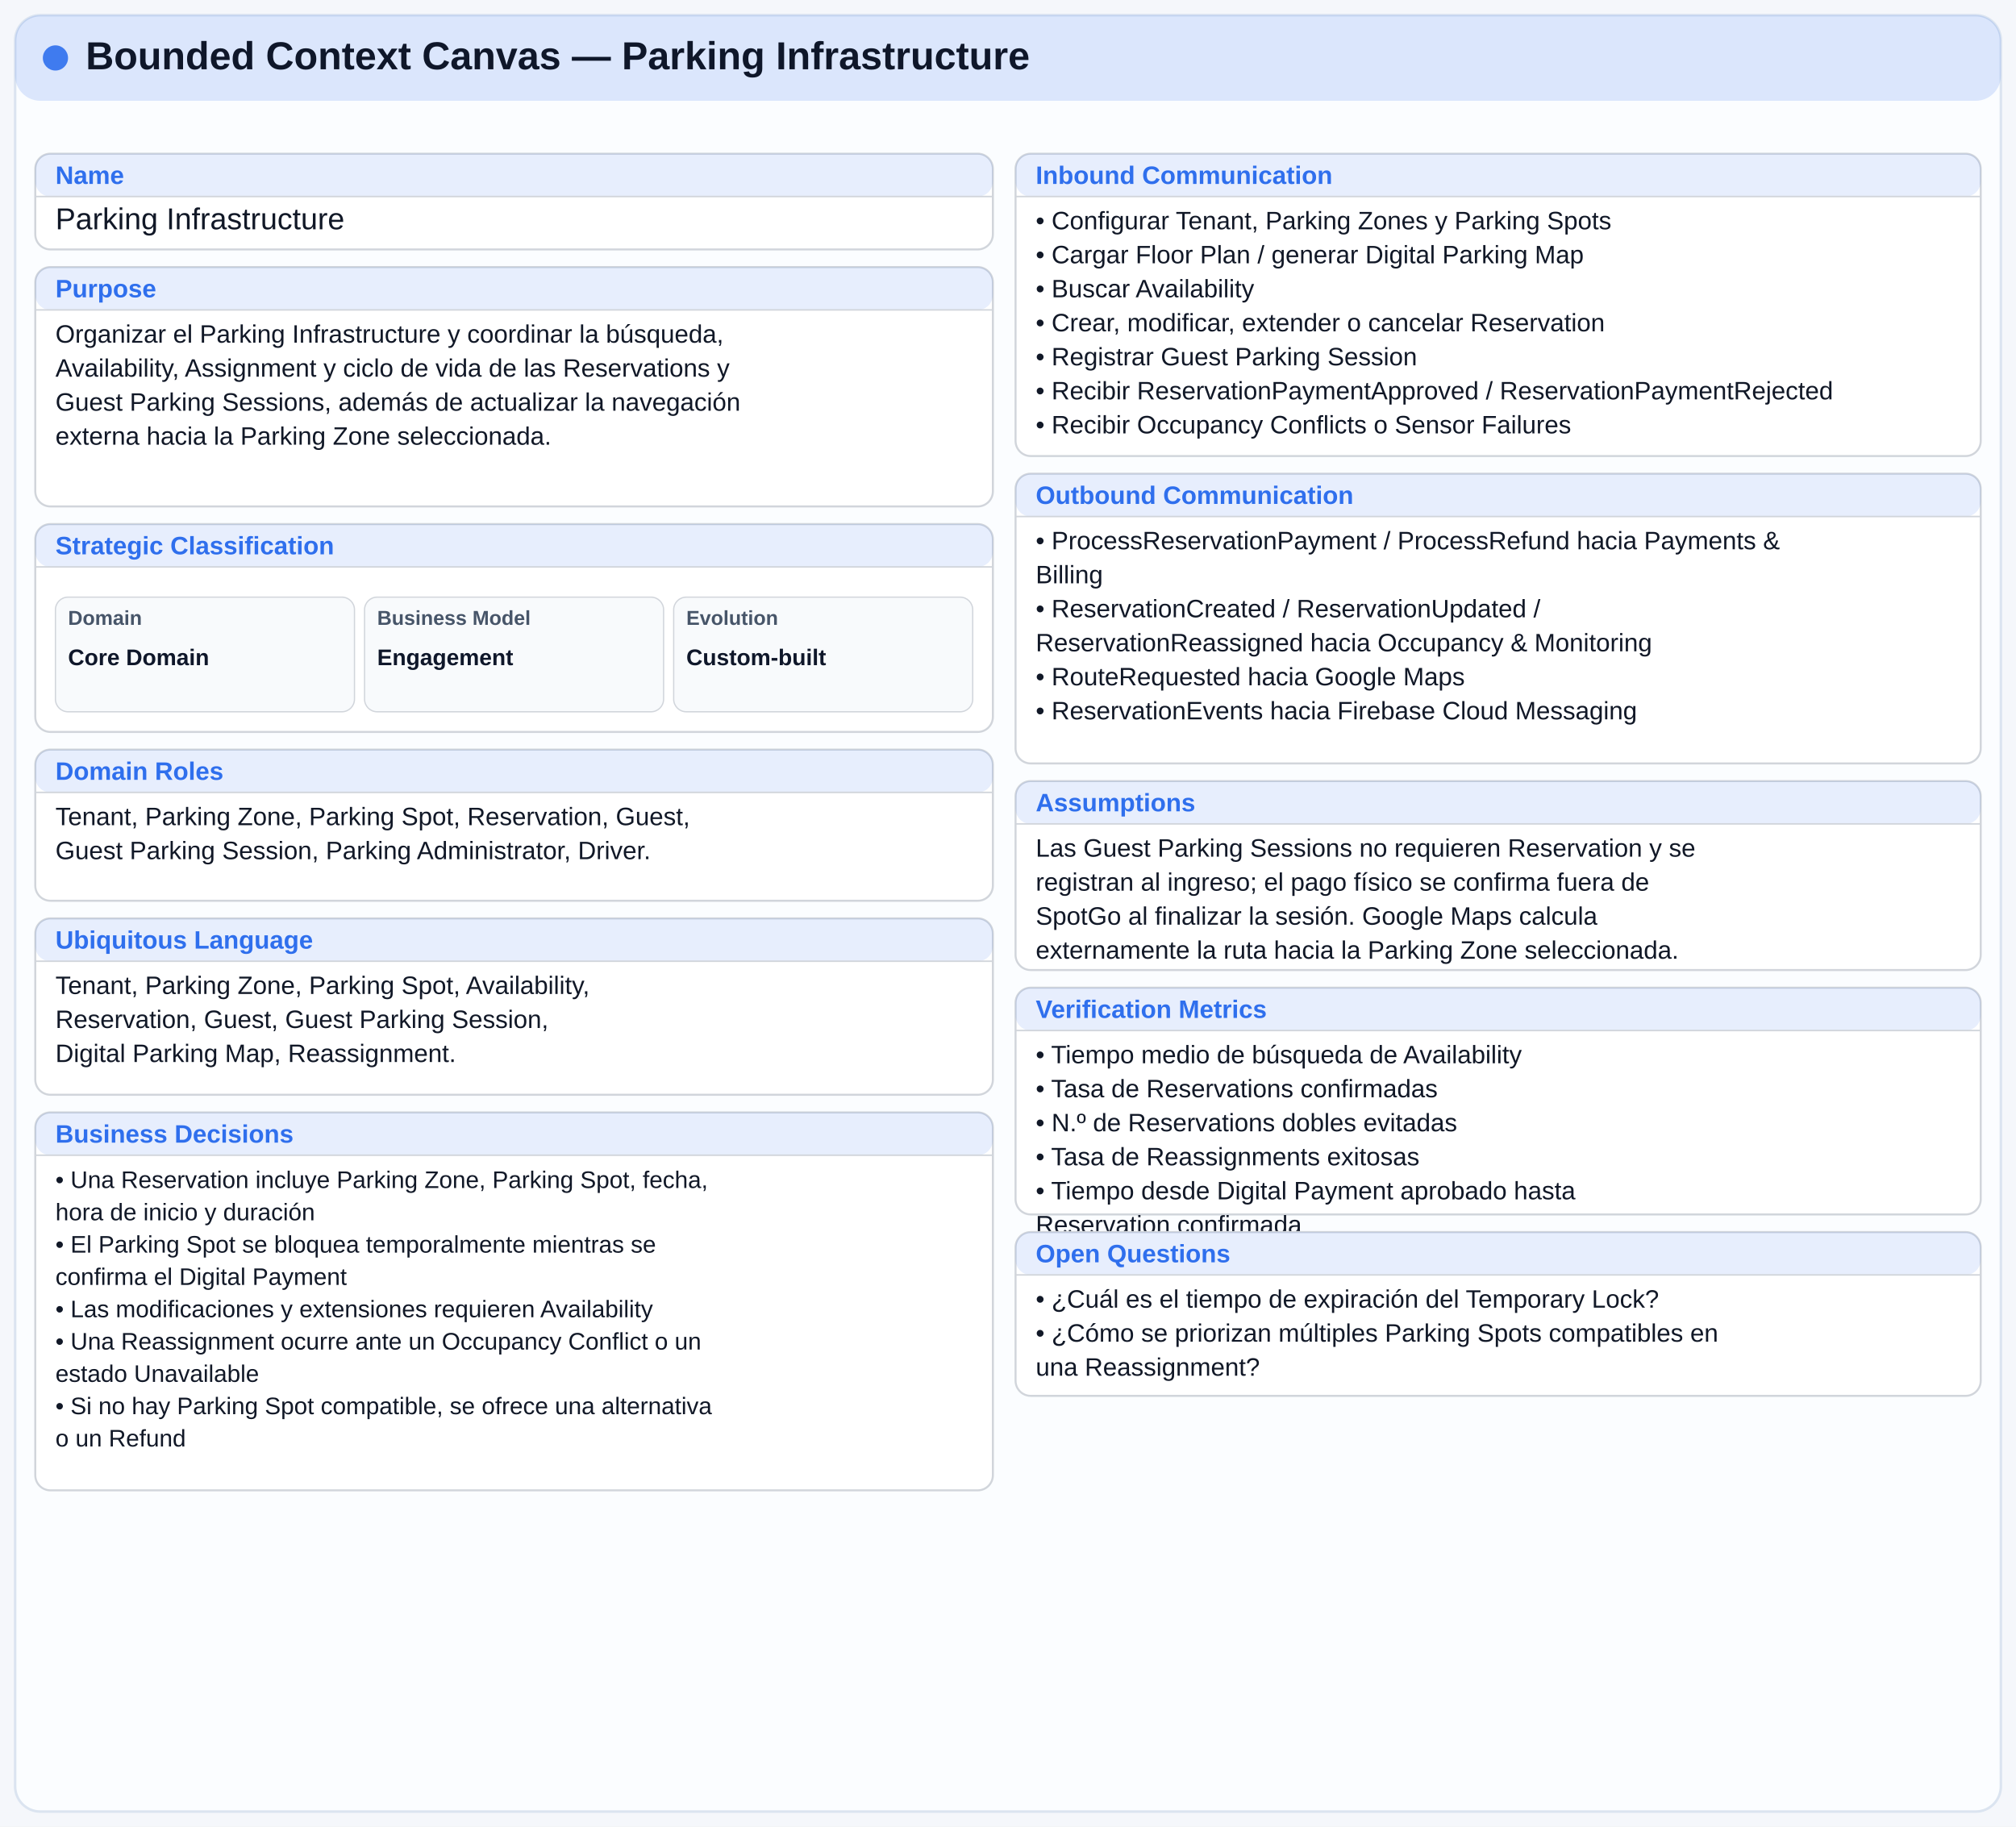
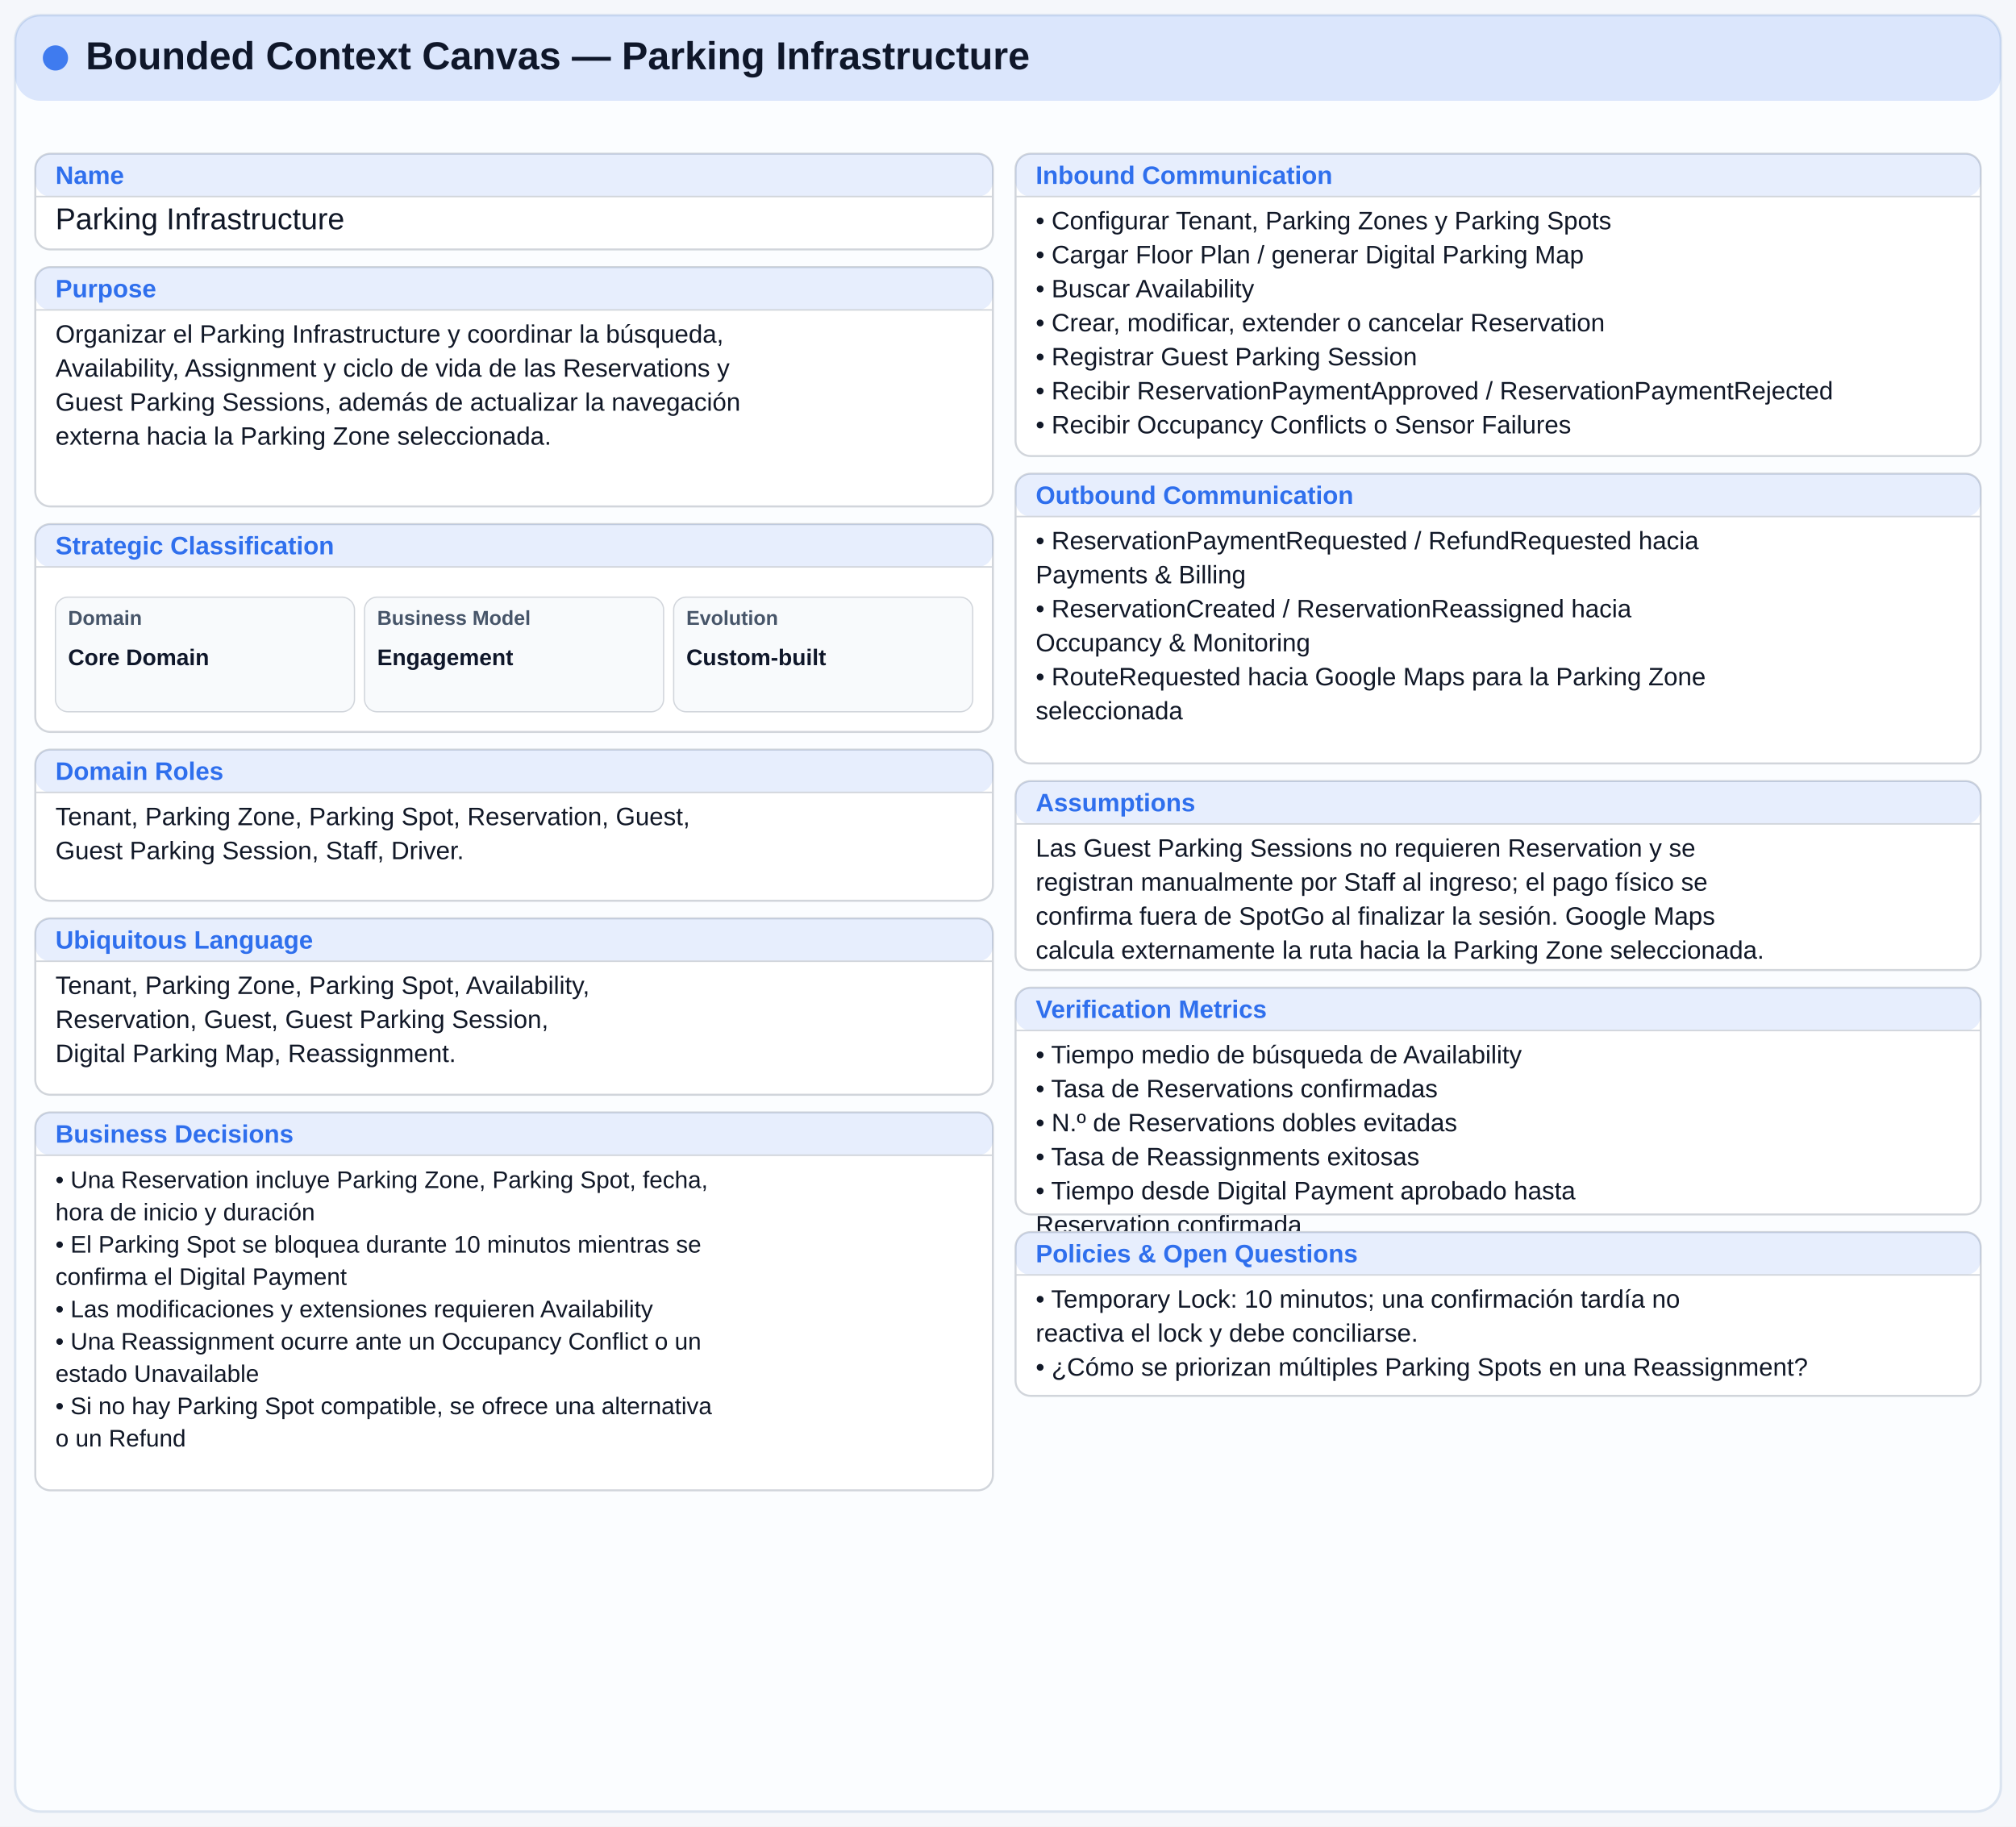
<svg xmlns="http://www.w3.org/2000/svg" width="1600" height="1450" viewBox="0 0 1600 1450">
  <rect width="100%" height="100%" fill="#f5f7fb" />
  <rect x="12" y="12" width="1576" height="1426" rx="20" fill="#fbfdff" stroke="#dbe4f0" stroke-width="2" />
  <rect x="12" y="12" width="1576" height="68" rx="20" fill="#2F6FED" opacity="0.16" />
  <circle cx="44" cy="46" r="10" fill="#2F6FED" opacity="0.9" />
  <text x="68" y="55" font-family="Arial, Helvetica, sans-serif" font-size="31" fill="#0f172a" font-weight="bold">
    <tspan x="68" dy="0">Bounded Context Canvas — Parking Infrastructure</tspan>
  </text>
  <g>
    <rect x="28" y="122" width="760" height="76" rx="12" fill="#ffffff" stroke="#d1d5db" stroke-width="1.6" />
    <rect x="28" y="122" width="760" height="34" rx="12" fill="#2F6FED" opacity="0.12" />
    <line x1="28" y1="156" x2="788" y2="156" stroke="#d1d5db" stroke-width="1.2" />
    <text x="44" y="146" font-family="Arial, Helvetica, sans-serif" font-size="20" fill="#2F6FED" font-weight="bold">
      <tspan x="44" dy="0">Name</tspan>
    </text>
    <text x="44" y="182" font-family="Arial, Helvetica, sans-serif" font-size="24" fill="#111827" font-weight="normal">
      <tspan x="44" dy="0">Parking Infrastructure</tspan>
    </text>
  </g>
  <g>
    <rect x="28" y="212" width="760" height="190" rx="12" fill="#ffffff" stroke="#d1d5db" stroke-width="1.6" />
    <rect x="28" y="212" width="760" height="34" rx="12" fill="#2F6FED" opacity="0.12" />
    <line x1="28" y1="246" x2="788" y2="246" stroke="#d1d5db" stroke-width="1.2" />
    <text x="44" y="236" font-family="Arial, Helvetica, sans-serif" font-size="20" fill="#2F6FED" font-weight="bold">
      <tspan x="44" dy="0">Purpose</tspan>
    </text>
    <text x="44" y="272" font-family="Arial, Helvetica, sans-serif" font-size="20" fill="#111827" font-weight="normal">
      <tspan x="44" dy="0">Organizar el Parking Infrastructure y coordinar la búsqueda,</tspan>
      <tspan x="44" dy="27.0">Availability, Assignment y ciclo de vida de las Reservations y</tspan>
      <tspan x="44" dy="27.0">Guest Parking Sessions, además de actualizar la navegación</tspan>
      <tspan x="44" dy="27.0">externa hacia la Parking Zone seleccionada.</tspan>
    </text>
  </g>
  <g>
    <rect x="28" y="416" width="760" height="165" rx="12" fill="#ffffff" stroke="#d1d5db" stroke-width="1.6" />
    <rect x="28" y="416" width="760" height="34" rx="12" fill="#2F6FED" opacity="0.12" />
    <line x1="28" y1="450" x2="788" y2="450" stroke="#d1d5db" stroke-width="1.2" />
    <text x="44" y="440" font-family="Arial, Helvetica, sans-serif" font-size="20" fill="#2F6FED" font-weight="bold">
      <tspan x="44" dy="0">Strategic Classification</tspan>
    </text>
    <rect x="44.0" y="474" width="237.333" height="91" rx="10" fill="#f8fafc" stroke="#d1d5db" stroke-width="1" />
    <text x="54.0" y="496" font-family="Arial, Helvetica, sans-serif" font-size="16" fill="#475569" font-weight="bold">
      <tspan x="54.0" dy="0">Domain</tspan>
    </text>
    <text x="54.0" y="528" font-family="Arial, Helvetica, sans-serif" font-size="18" fill="#0f172a" font-weight="bold">
      <tspan x="54.0" dy="0">Core Domain</tspan>
    </text>
    <rect x="289.333" y="474" width="237.333" height="91" rx="10" fill="#f8fafc" stroke="#d1d5db" stroke-width="1" />
    <text x="299.333" y="496" font-family="Arial, Helvetica, sans-serif" font-size="16" fill="#475569" font-weight="bold">
      <tspan x="299.333" dy="0">Business Model</tspan>
    </text>
    <text x="299.333" y="528" font-family="Arial, Helvetica, sans-serif" font-size="18" fill="#0f172a" font-weight="bold">
      <tspan x="299.333" dy="0">Engagement</tspan>
    </text>
    <rect x="534.667" y="474" width="237.333" height="91" rx="10" fill="#f8fafc" stroke="#d1d5db" stroke-width="1" />
    <text x="544.667" y="496" font-family="Arial, Helvetica, sans-serif" font-size="16" fill="#475569" font-weight="bold">
      <tspan x="544.667" dy="0">Evolution</tspan>
    </text>
    <text x="544.667" y="528" font-family="Arial, Helvetica, sans-serif" font-size="18" fill="#0f172a" font-weight="bold">
      <tspan x="544.667" dy="0">Custom-built</tspan>
    </text>
  </g>
  <g>
    <rect x="28" y="595" width="760" height="120" rx="12" fill="#ffffff" stroke="#d1d5db" stroke-width="1.6" />
    <rect x="28" y="595" width="760" height="34" rx="12" fill="#2F6FED" opacity="0.12" />
    <line x1="28" y1="629" x2="788" y2="629" stroke="#d1d5db" stroke-width="1.2" />
    <text x="44" y="619" font-family="Arial, Helvetica, sans-serif" font-size="20" fill="#2F6FED" font-weight="bold">
      <tspan x="44" dy="0">Domain Roles</tspan>
    </text>
    <text x="44" y="655" font-family="Arial, Helvetica, sans-serif" font-size="20" fill="#111827" font-weight="normal">
      <tspan x="44" dy="0">Tenant, Parking Zone, Parking Spot, Reservation, Guest,</tspan>
-       <tspan x="44" dy="27.0">Guest Parking Session, Parking Administrator, Driver.</tspan>
+       <tspan x="44" dy="27.0">Guest Parking Session, Staff, Driver.</tspan>
    </text>
  </g>
  <g>
    <rect x="28" y="729" width="760" height="140" rx="12" fill="#ffffff" stroke="#d1d5db" stroke-width="1.6" />
    <rect x="28" y="729" width="760" height="34" rx="12" fill="#2F6FED" opacity="0.12" />
    <line x1="28" y1="763" x2="788" y2="763" stroke="#d1d5db" stroke-width="1.2" />
    <text x="44" y="753" font-family="Arial, Helvetica, sans-serif" font-size="20" fill="#2F6FED" font-weight="bold">
      <tspan x="44" dy="0">Ubiquitous Language</tspan>
    </text>
    <text x="44" y="789" font-family="Arial, Helvetica, sans-serif" font-size="20" fill="#111827" font-weight="normal">
      <tspan x="44" dy="0">Tenant, Parking Zone, Parking Spot, Availability,</tspan>
      <tspan x="44" dy="27.0">Reservation, Guest, Guest Parking Session,</tspan>
      <tspan x="44" dy="27.0">Digital Parking Map, Reassignment.</tspan>
    </text>
  </g>
  <g>
    <rect x="28" y="883" width="760" height="300" rx="12" fill="#ffffff" stroke="#d1d5db" stroke-width="1.6" />
    <rect x="28" y="883" width="760" height="34" rx="12" fill="#2F6FED" opacity="0.12" />
    <line x1="28" y1="917" x2="788" y2="917" stroke="#d1d5db" stroke-width="1.2" />
    <text x="44" y="907" font-family="Arial, Helvetica, sans-serif" font-size="20" fill="#2F6FED" font-weight="bold">
      <tspan x="44" dy="0">Business Decisions</tspan>
    </text>
    <text x="44" y="943" font-family="Arial, Helvetica, sans-serif" font-size="19" fill="#111827" font-weight="normal">
      <tspan x="44" dy="0">• Una Reservation incluye Parking Zone, Parking Spot, fecha,</tspan>
      <tspan x="44" dy="25.65">  hora de inicio y duración</tspan>
-       <tspan x="44" dy="25.65">• El Parking Spot se bloquea temporalmente mientras se</tspan>
+       <tspan x="44" dy="25.65">• El Parking Spot se bloquea durante 10 minutos mientras se</tspan>
      <tspan x="44" dy="25.65">  confirma el Digital Payment</tspan>
      <tspan x="44" dy="25.65">• Las modificaciones y extensiones requieren Availability</tspan>
      <tspan x="44" dy="25.65">• Una Reassignment ocurre ante un Occupancy Conflict o un</tspan>
      <tspan x="44" dy="25.65">  estado Unavailable</tspan>
      <tspan x="44" dy="25.65">• Si no hay Parking Spot compatible, se ofrece una alternativa</tspan>
      <tspan x="44" dy="25.65">  o un Refund</tspan>
    </text>
  </g>
  <g>
    <rect x="806" y="122" width="766" height="240" rx="12" fill="#ffffff" stroke="#d1d5db" stroke-width="1.6" />
    <rect x="806" y="122" width="766" height="34" rx="12" fill="#2F6FED" opacity="0.12" />
    <line x1="806" y1="156" x2="1572" y2="156" stroke="#d1d5db" stroke-width="1.2" />
    <text x="822" y="146" font-family="Arial, Helvetica, sans-serif" font-size="20" fill="#2F6FED" font-weight="bold">
      <tspan x="822" dy="0">Inbound Communication</tspan>
    </text>
    <text x="822" y="182" font-family="Arial, Helvetica, sans-serif" font-size="20" fill="#111827" font-weight="normal">
      <tspan x="822" dy="0">• Configurar Tenant, Parking Zones y Parking Spots</tspan>
      <tspan x="822" dy="27.0">• Cargar Floor Plan / generar Digital Parking Map</tspan>
      <tspan x="822" dy="27.0">• Buscar Availability</tspan>
      <tspan x="822" dy="27.0">• Crear, modificar, extender o cancelar Reservation</tspan>
      <tspan x="822" dy="27.0">• Registrar Guest Parking Session</tspan>
      <tspan x="822" dy="27.0">• Recibir ReservationPaymentApproved / ReservationPaymentRejected</tspan>
      <tspan x="822" dy="27.0">• Recibir Occupancy Conflicts o Sensor Failures</tspan>
    </text>
  </g>
  <g>
    <rect x="806" y="376" width="766" height="230" rx="12" fill="#ffffff" stroke="#d1d5db" stroke-width="1.6" />
    <rect x="806" y="376" width="766" height="34" rx="12" fill="#2F6FED" opacity="0.12" />
    <line x1="806" y1="410" x2="1572" y2="410" stroke="#d1d5db" stroke-width="1.2" />
    <text x="822" y="400" font-family="Arial, Helvetica, sans-serif" font-size="20" fill="#2F6FED" font-weight="bold">
      <tspan x="822" dy="0">Outbound Communication</tspan>
    </text>
    <text x="822" y="436" font-family="Arial, Helvetica, sans-serif" font-size="20" fill="#111827" font-weight="normal">
-       <tspan x="822" dy="0">• ProcessReservationPayment / ProcessRefund hacia Payments &amp;</tspan>
-       <tspan x="822" dy="27.0">  Billing</tspan>
-       <tspan x="822" dy="27.0">• ReservationCreated / ReservationUpdated /</tspan>
-       <tspan x="822" dy="27.0">  ReservationReassigned hacia Occupancy &amp; Monitoring</tspan>
-       <tspan x="822" dy="27.0">• RouteRequested hacia Google Maps</tspan>
-       <tspan x="822" dy="27.0">• ReservationEvents hacia Firebase Cloud Messaging</tspan>
+       <tspan x="822" dy="0">• ReservationPaymentRequested / RefundRequested hacia</tspan>
+       <tspan x="822" dy="27.0">  Payments &amp; Billing</tspan>
+       <tspan x="822" dy="27.0">• ReservationCreated / ReservationReassigned hacia</tspan>
+       <tspan x="822" dy="27.0">  Occupancy &amp; Monitoring</tspan>
+       <tspan x="822" dy="27.0">• RouteRequested hacia Google Maps para la Parking Zone</tspan>
+       <tspan x="822" dy="27.0">  seleccionada</tspan>
    </text>
  </g>
  <g>
    <rect x="806" y="620" width="766" height="150" rx="12" fill="#ffffff" stroke="#d1d5db" stroke-width="1.6" />
    <rect x="806" y="620" width="766" height="34" rx="12" fill="#2F6FED" opacity="0.12" />
    <line x1="806" y1="654" x2="1572" y2="654" stroke="#d1d5db" stroke-width="1.2" />
    <text x="822" y="644" font-family="Arial, Helvetica, sans-serif" font-size="20" fill="#2F6FED" font-weight="bold">
      <tspan x="822" dy="0">Assumptions</tspan>
    </text>
    <text x="822" y="680" font-family="Arial, Helvetica, sans-serif" font-size="20" fill="#111827" font-weight="normal">
      <tspan x="822" dy="0">Las Guest Parking Sessions no requieren Reservation y se</tspan>
-       <tspan x="822" dy="27.0">registran al ingreso; el pago físico se confirma fuera de</tspan>
-       <tspan x="822" dy="27.0">SpotGo al finalizar la sesión. Google Maps calcula</tspan>
-       <tspan x="822" dy="27.0">externamente la ruta hacia la Parking Zone seleccionada.</tspan>
+       <tspan x="822" dy="27.0">registran manualmente por Staff al ingreso; el pago físico se</tspan>
+       <tspan x="822" dy="27.0">confirma fuera de SpotGo al finalizar la sesión. Google Maps</tspan>
+       <tspan x="822" dy="27.0">calcula externamente la ruta hacia la Parking Zone seleccionada.</tspan>
    </text>
  </g>
  <g>
    <rect x="806" y="784" width="766" height="180" rx="12" fill="#ffffff" stroke="#d1d5db" stroke-width="1.6" />
    <rect x="806" y="784" width="766" height="34" rx="12" fill="#2F6FED" opacity="0.12" />
    <line x1="806" y1="818" x2="1572" y2="818" stroke="#d1d5db" stroke-width="1.2" />
    <text x="822" y="808" font-family="Arial, Helvetica, sans-serif" font-size="20" fill="#2F6FED" font-weight="bold">
      <tspan x="822" dy="0">Verification Metrics</tspan>
    </text>
    <text x="822" y="844" font-family="Arial, Helvetica, sans-serif" font-size="20" fill="#111827" font-weight="normal">
      <tspan x="822" dy="0">• Tiempo medio de búsqueda de Availability</tspan>
      <tspan x="822" dy="27.0">• Tasa de Reservations confirmadas</tspan>
      <tspan x="822" dy="27.0">• N.º de Reservations dobles evitadas</tspan>
      <tspan x="822" dy="27.0">• Tasa de Reassignments exitosas</tspan>
      <tspan x="822" dy="27.0">• Tiempo desde Digital Payment aprobado hasta</tspan>
      <tspan x="822" dy="27.0">  Reservation confirmada</tspan>
    </text>
  </g>
  <g>
    <rect x="806" y="978" width="766" height="130" rx="12" fill="#ffffff" stroke="#d1d5db" stroke-width="1.6" />
    <rect x="806" y="978" width="766" height="34" rx="12" fill="#2F6FED" opacity="0.12" />
    <line x1="806" y1="1012" x2="1572" y2="1012" stroke="#d1d5db" stroke-width="1.2" />
    <text x="822" y="1002" font-family="Arial, Helvetica, sans-serif" font-size="20" fill="#2F6FED" font-weight="bold">
-       <tspan x="822" dy="0">Open Questions</tspan>
+       <tspan x="822" dy="0">Policies &amp; Open Questions</tspan>
    </text>
    <text x="822" y="1038" font-family="Arial, Helvetica, sans-serif" font-size="20" fill="#111827" font-weight="normal">
-       <tspan x="822" dy="0">• ¿Cuál es el tiempo de expiración del Temporary Lock?</tspan>
-       <tspan x="822" dy="27.0">• ¿Cómo se priorizan múltiples Parking Spots compatibles en</tspan>
-       <tspan x="822" dy="27.0">  una Reassignment?</tspan>
+       <tspan x="822" dy="0">• Temporary Lock: 10 minutos; una confirmación tardía no</tspan>
+       <tspan x="822" dy="27.0">  reactiva el lock y debe conciliarse.</tspan>
+       <tspan x="822" dy="27.0">• ¿Cómo se priorizan múltiples Parking Spots en una Reassignment?</tspan>
    </text>
  </g>
</svg>
